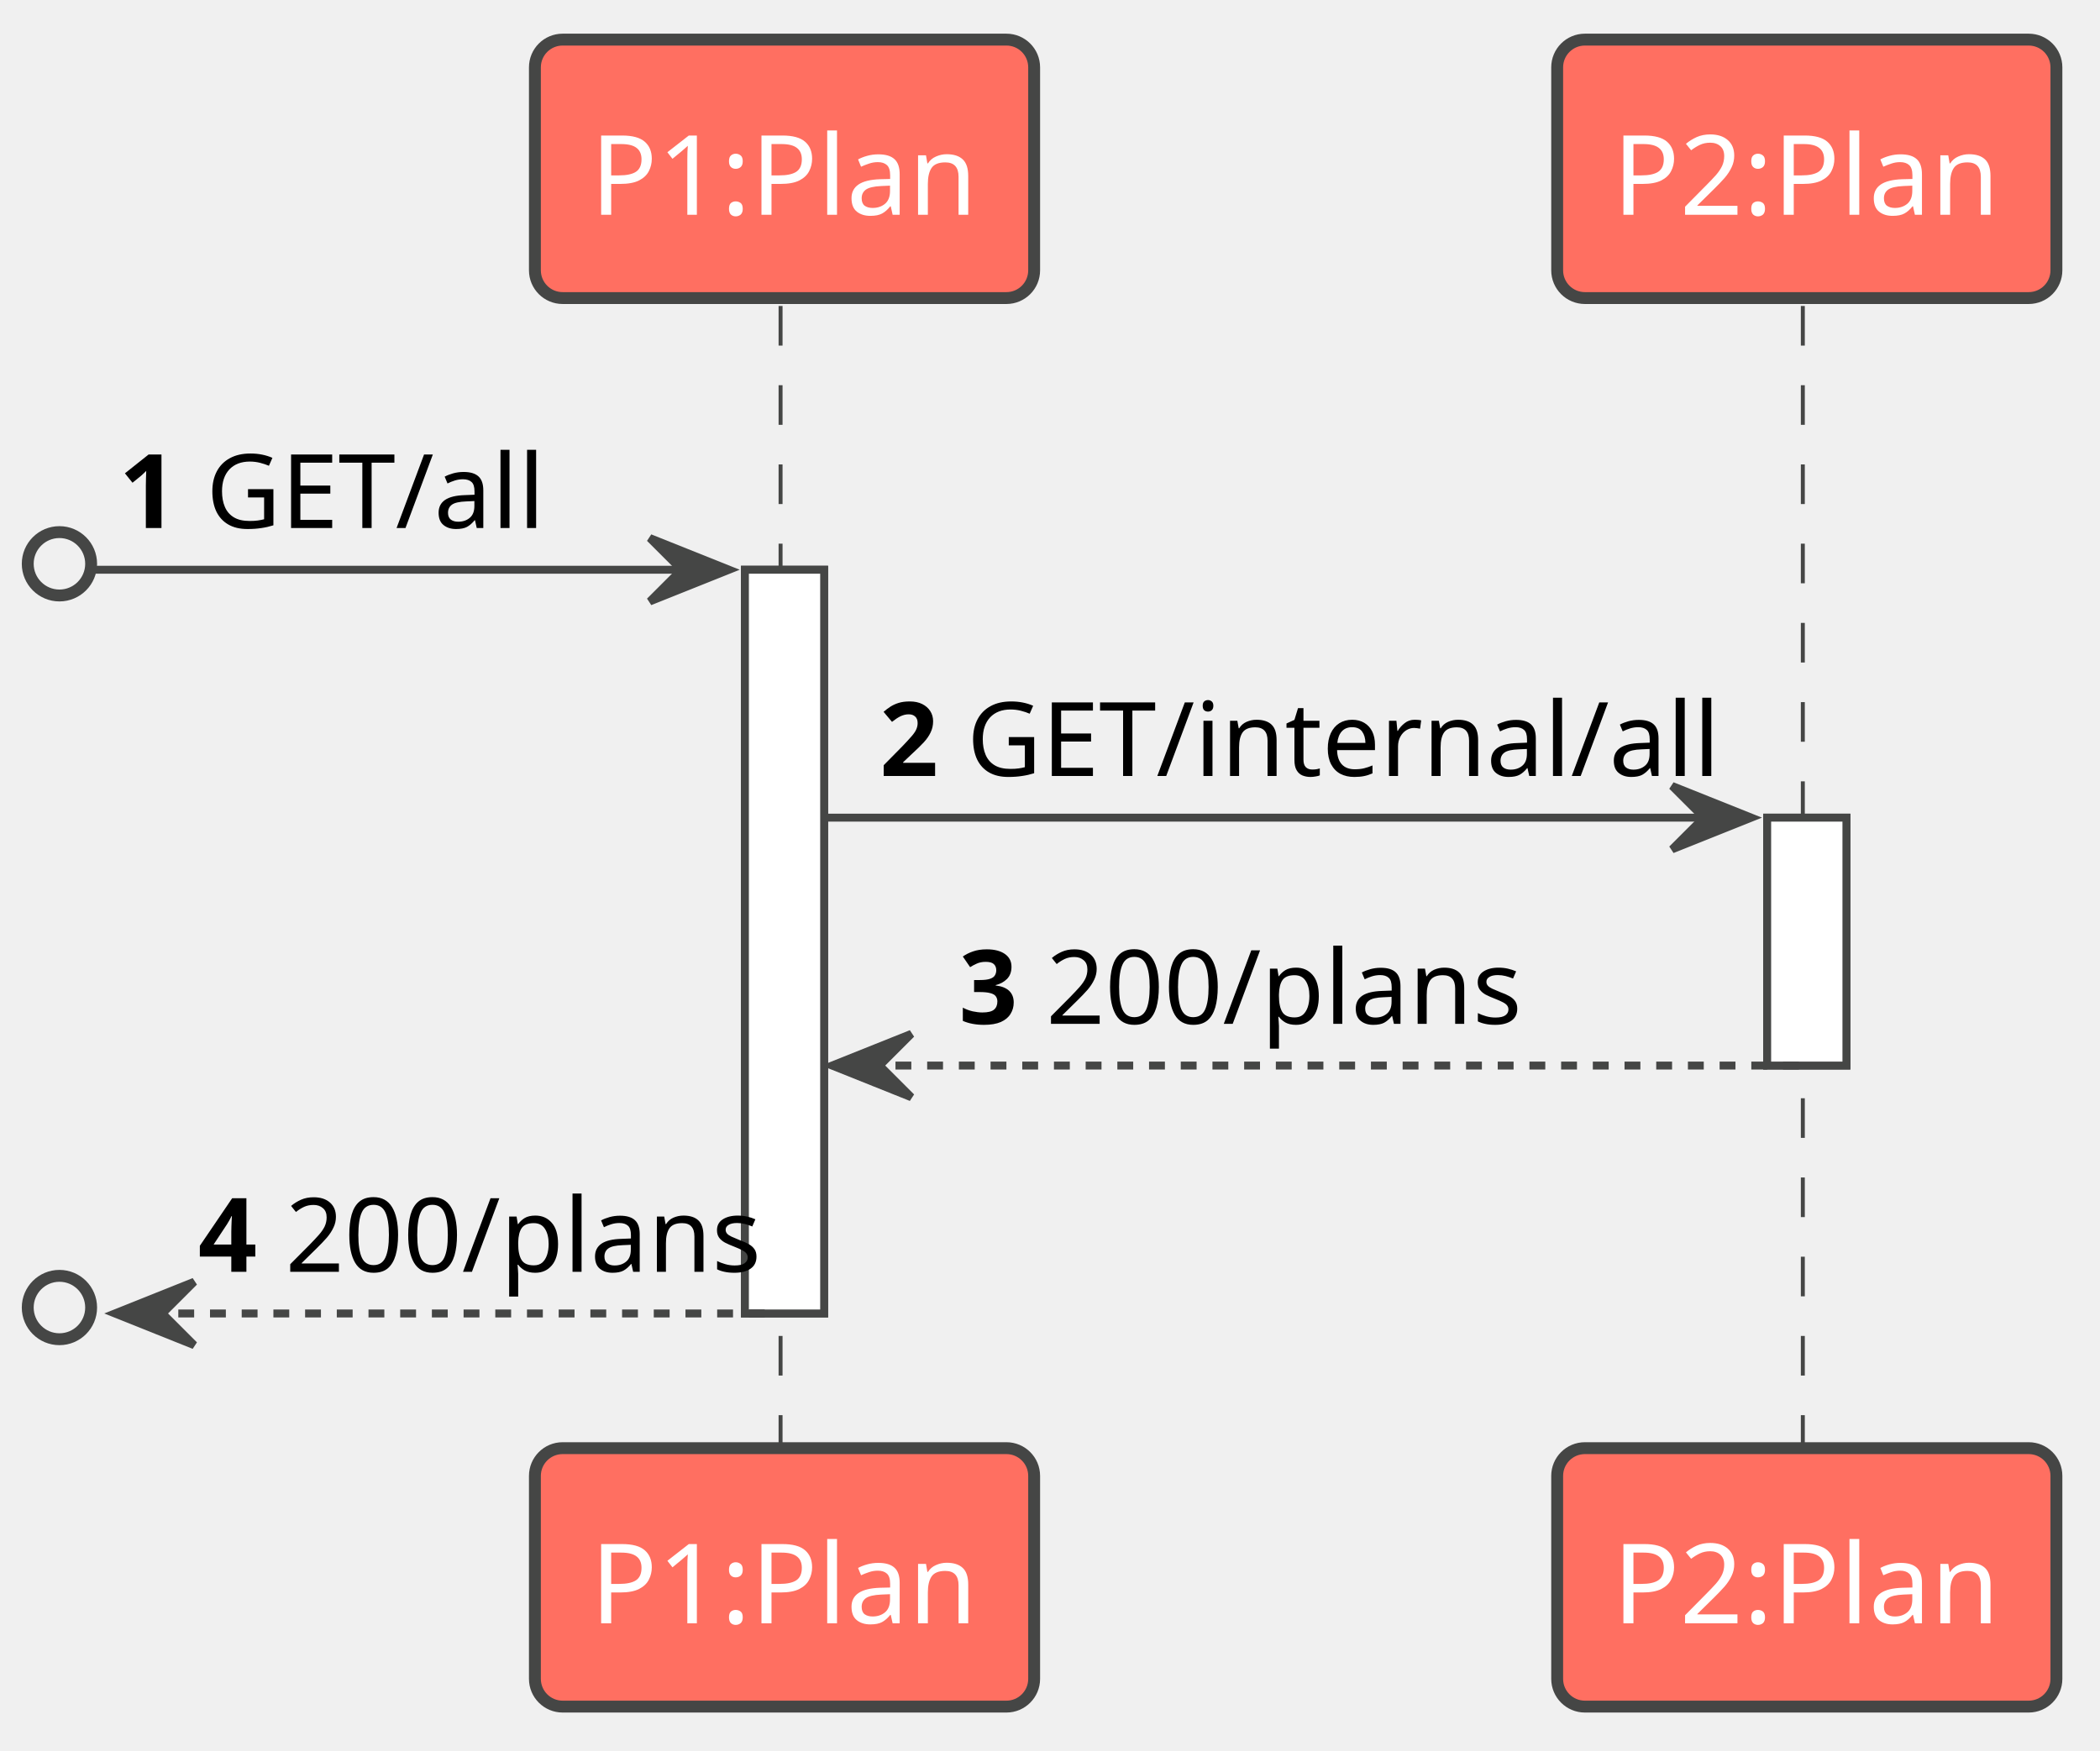
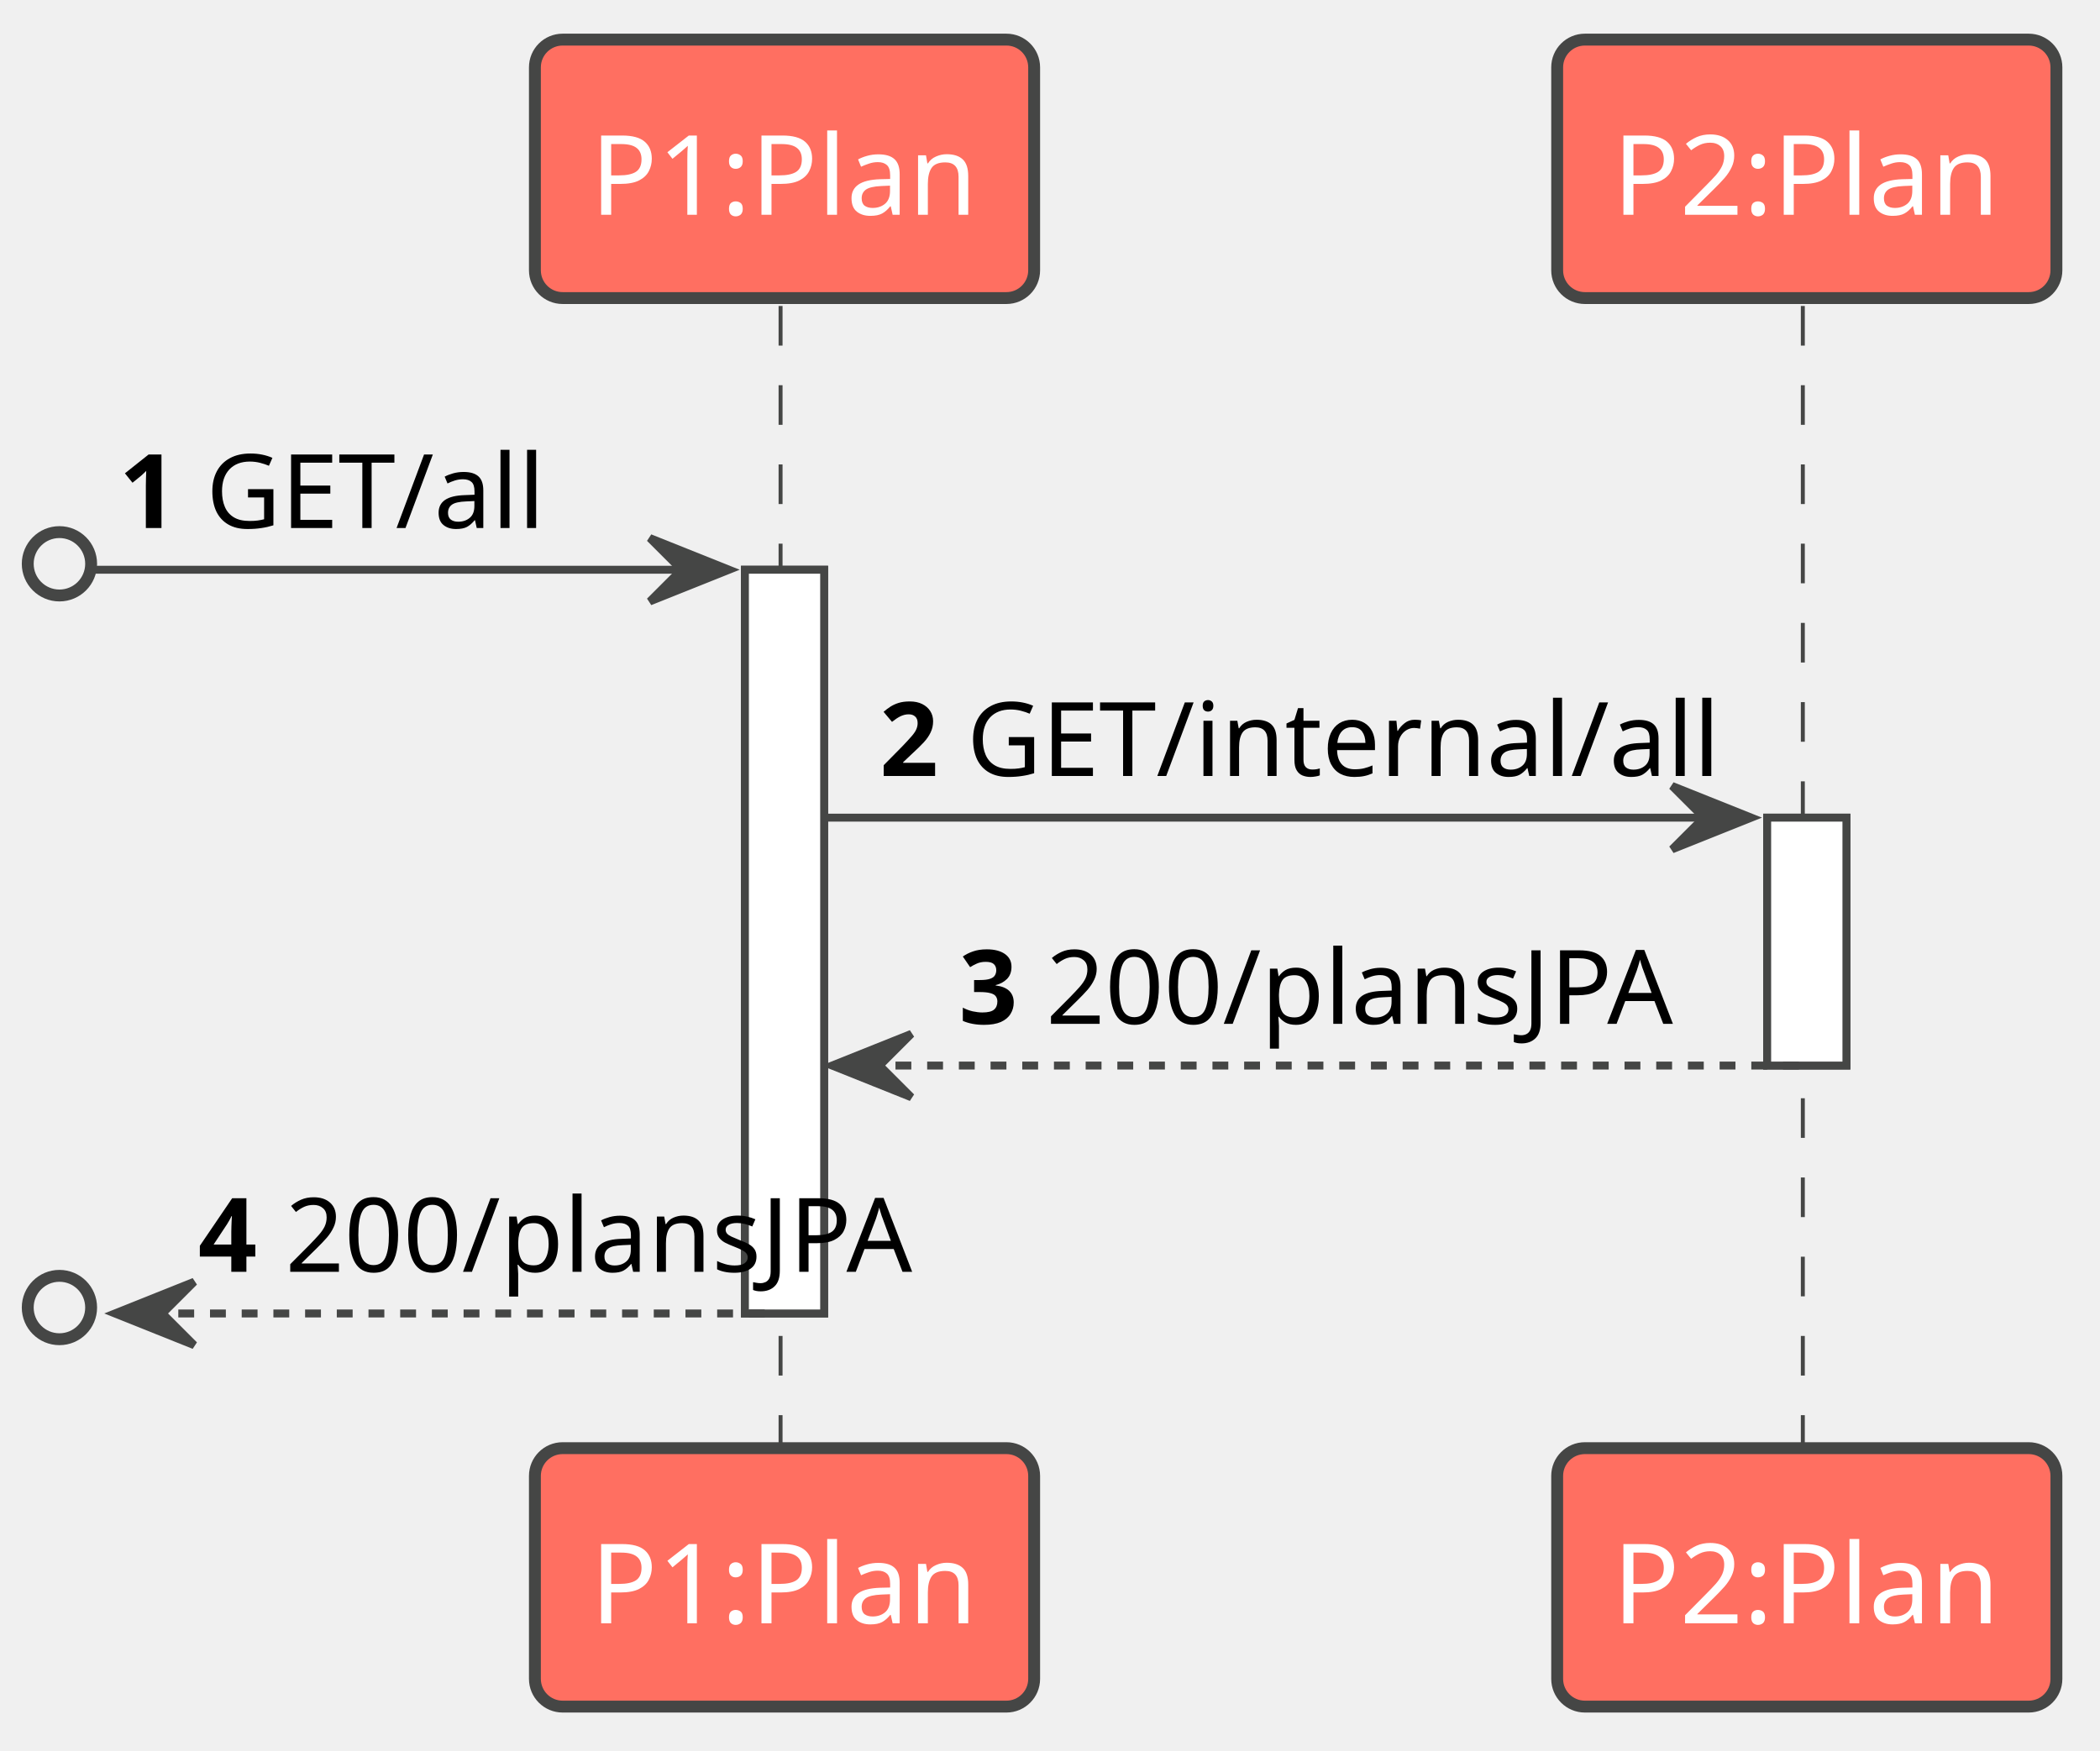
<svg xmlns="http://www.w3.org/2000/svg" contentStyleType="text/css" height="221px" preserveAspectRatio="none" style="width:265px;height:221px;" version="1.1" viewBox="0 0 265 221" width="265px" zoomAndPan="magnify">
  <defs />
  <g>
    <rect fill="#FFFFFF" height="93.873" style="stroke:#454645;stroke-width:1.0;" width="10" x="94" y="71.912" />
    <rect fill="#FFFFFF" height="31.291" style="stroke:#454645;stroke-width:1.0;" width="10" x="223" y="103.203" />
    <line style="stroke:#454645;stroke-width:0.5;stroke-dasharray:5.0,5.0;" x1="98.5" x2="98.5" y1="38.621" y2="183.785" />
    <line style="stroke:#454645;stroke-width:0.5;stroke-dasharray:5.0,5.0;" x1="227.5" x2="227.5" y1="38.621" y2="183.785" />
    <rect fill="#FF6F61" height="32.621" rx="3.5" ry="3.5" style="stroke:#454645;stroke-width:1.5;" width="63" x="67.5" y="5" />
    <text fill="#FFFFFF" font-family="sans-serif" font-size="14" lengthAdjust="spacing" textLength="49" x="74.5" y="27.107">P1:Plan</text>
    <rect fill="#FF6F61" height="32.621" rx="3.5" ry="3.5" style="stroke:#454645;stroke-width:1.5;" width="63" x="67.5" y="182.785" />
    <text fill="#FFFFFF" font-family="sans-serif" font-size="14" lengthAdjust="spacing" textLength="49" x="74.5" y="204.893">P1:Plan</text>
    <rect fill="#FF6F61" height="32.621" rx="3.5" ry="3.5" style="stroke:#454645;stroke-width:1.5;" width="63" x="196.5" y="5" />
    <text fill="#FFFFFF" font-family="sans-serif" font-size="14" lengthAdjust="spacing" textLength="49" x="203.5" y="27.107">P2:Plan</text>
    <rect fill="#FF6F61" height="32.621" rx="3.5" ry="3.5" style="stroke:#454645;stroke-width:1.5;" width="63" x="196.5" y="182.785" />
    <text fill="#FFFFFF" font-family="sans-serif" font-size="14" lengthAdjust="spacing" textLength="49" x="203.5" y="204.893">P2:Plan</text>
    <rect fill="#FFFFFF" height="93.873" style="stroke:#454645;stroke-width:1.0;" width="10" x="94" y="71.912" />
    <rect fill="#FFFFFF" height="31.291" style="stroke:#454645;stroke-width:1.0;" width="10" x="223" y="103.203" />
    <ellipse cx="7.5" cy="71.162" fill="none" rx="4" ry="4" style="stroke:#454645;stroke-width:1.5;" />
    <polygon fill="#454645" points="82,67.912,92,71.912,82,75.912,86,71.912" style="stroke:#454645;stroke-width:1.0;" />
    <line style="stroke:#454645;stroke-width:1.0;" x1="12" x2="88" y1="71.912" y2="71.912" />
    <text fill="#000000" font-family="sans-serif" font-size="13" font-weight="bold" lengthAdjust="spacing" textLength="7" x="15" y="66.649">1</text>
    <text fill="#000000" font-family="sans-serif" font-size="13" lengthAdjust="spacing" textLength="43" x="26" y="66.649">GET/all</text>
    <polygon fill="#454645" points="211,99.203,221,103.203,211,107.203,215,103.203" style="stroke:#454645;stroke-width:1.0;" />
    <line style="stroke:#454645;stroke-width:1.0;" x1="104" x2="217" y1="103.203" y2="103.203" />
    <text fill="#000000" font-family="sans-serif" font-size="13" font-weight="bold" lengthAdjust="spacing" textLength="7" x="111" y="97.94">2</text>
    <text fill="#000000" font-family="sans-serif" font-size="13" lengthAdjust="spacing" textLength="89" x="122" y="97.94">GET/internal/all</text>
    <polygon fill="#454645" points="115,130.494,105,134.494,115,138.494,111,134.494" style="stroke:#454645;stroke-width:1.0;" />
    <line style="stroke:#454645;stroke-width:1.0;stroke-dasharray:2.0,2.0;" x1="109" x2="227" y1="134.494" y2="134.494" />
    <text fill="#000000" font-family="sans-serif" font-size="13" font-weight="bold" lengthAdjust="spacing" textLength="7" x="121" y="129.231">3</text>
-     <text fill="#000000" font-family="sans-serif" font-size="13" lengthAdjust="spacing" textLength="56" x="132" y="129.231">200/plans</text>
+     <text fill="#000000" font-family="sans-serif" font-size="13" lengthAdjust="spacing" textLength="56" x="132" y="129.231">200/plansJPA</text>
    <ellipse cx="7.5" cy="165.035" fill="none" rx="4" ry="4" style="stroke:#454645;stroke-width:1.5;" />
    <polygon fill="#454645" points="24.5,161.785,14.5,165.785,24.5,169.785,20.5,165.785" style="stroke:#454645;stroke-width:1.0;" />
    <line style="stroke:#454645;stroke-width:1.0;stroke-dasharray:2.0,2.0;" x1="22.5" x2="98" y1="165.785" y2="165.785" />
    <text fill="#000000" font-family="sans-serif" font-size="13" font-weight="bold" lengthAdjust="spacing" textLength="7" x="25" y="160.523">4</text>
-     <text fill="#000000" font-family="sans-serif" font-size="13" lengthAdjust="spacing" textLength="56" x="36" y="160.523">200/plans</text>
+     <text fill="#000000" font-family="sans-serif" font-size="13" lengthAdjust="spacing" textLength="56" x="36" y="160.523">200/plansJPA</text>
  </g>
</svg>
